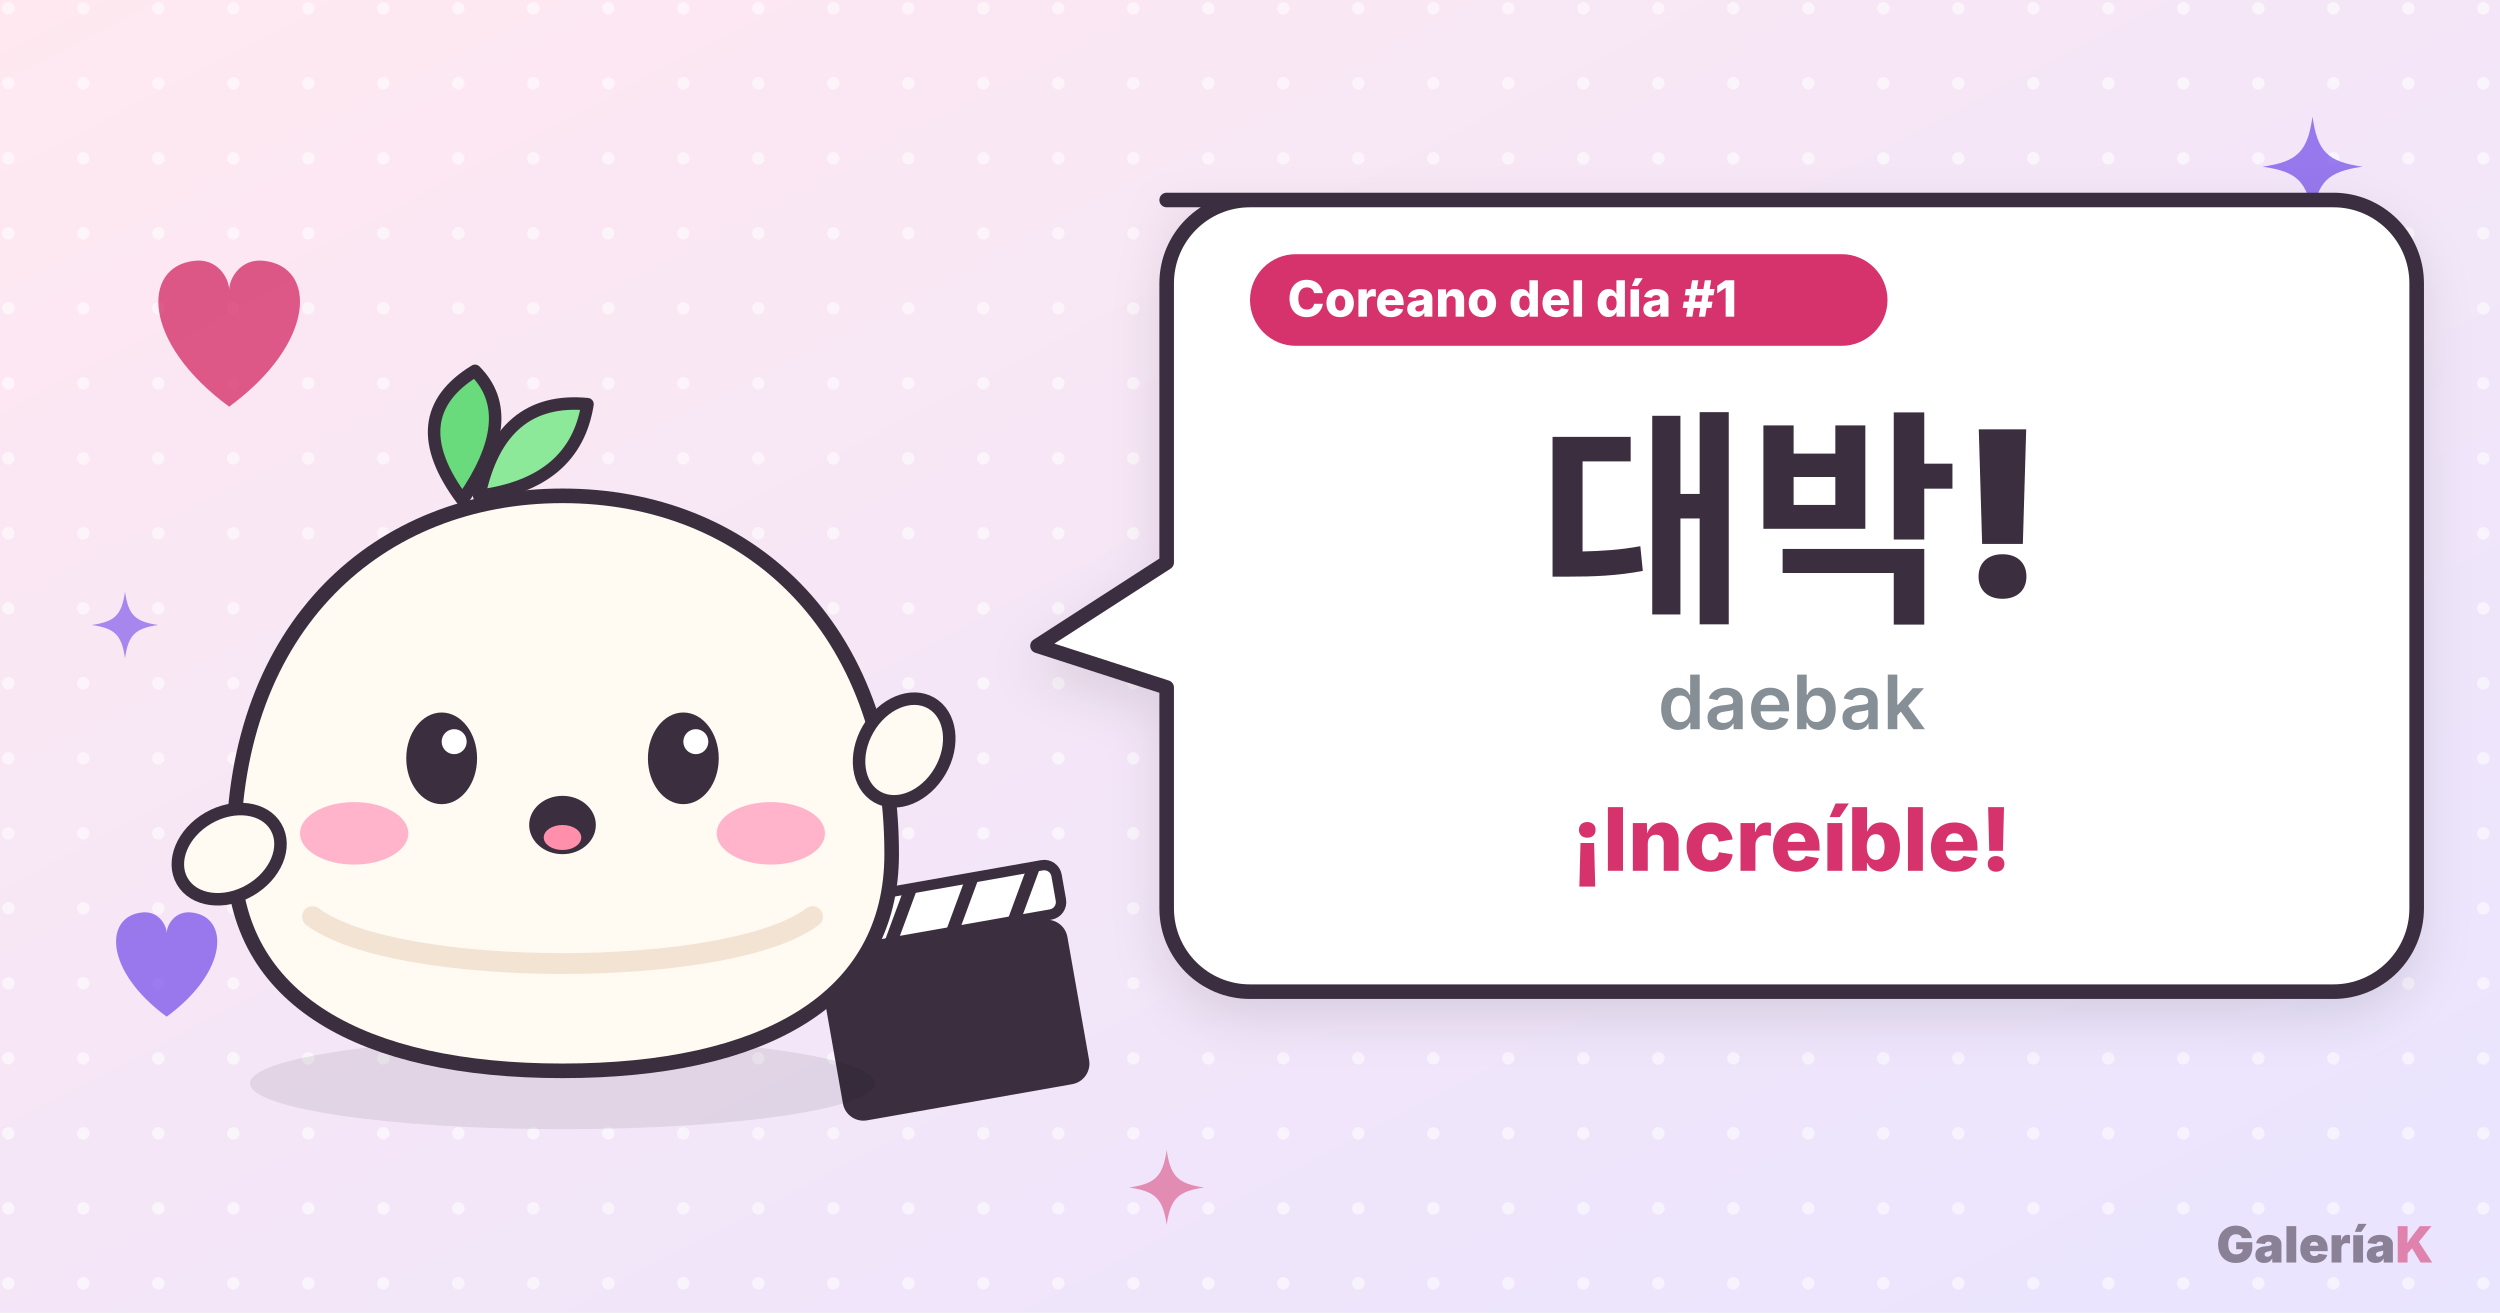
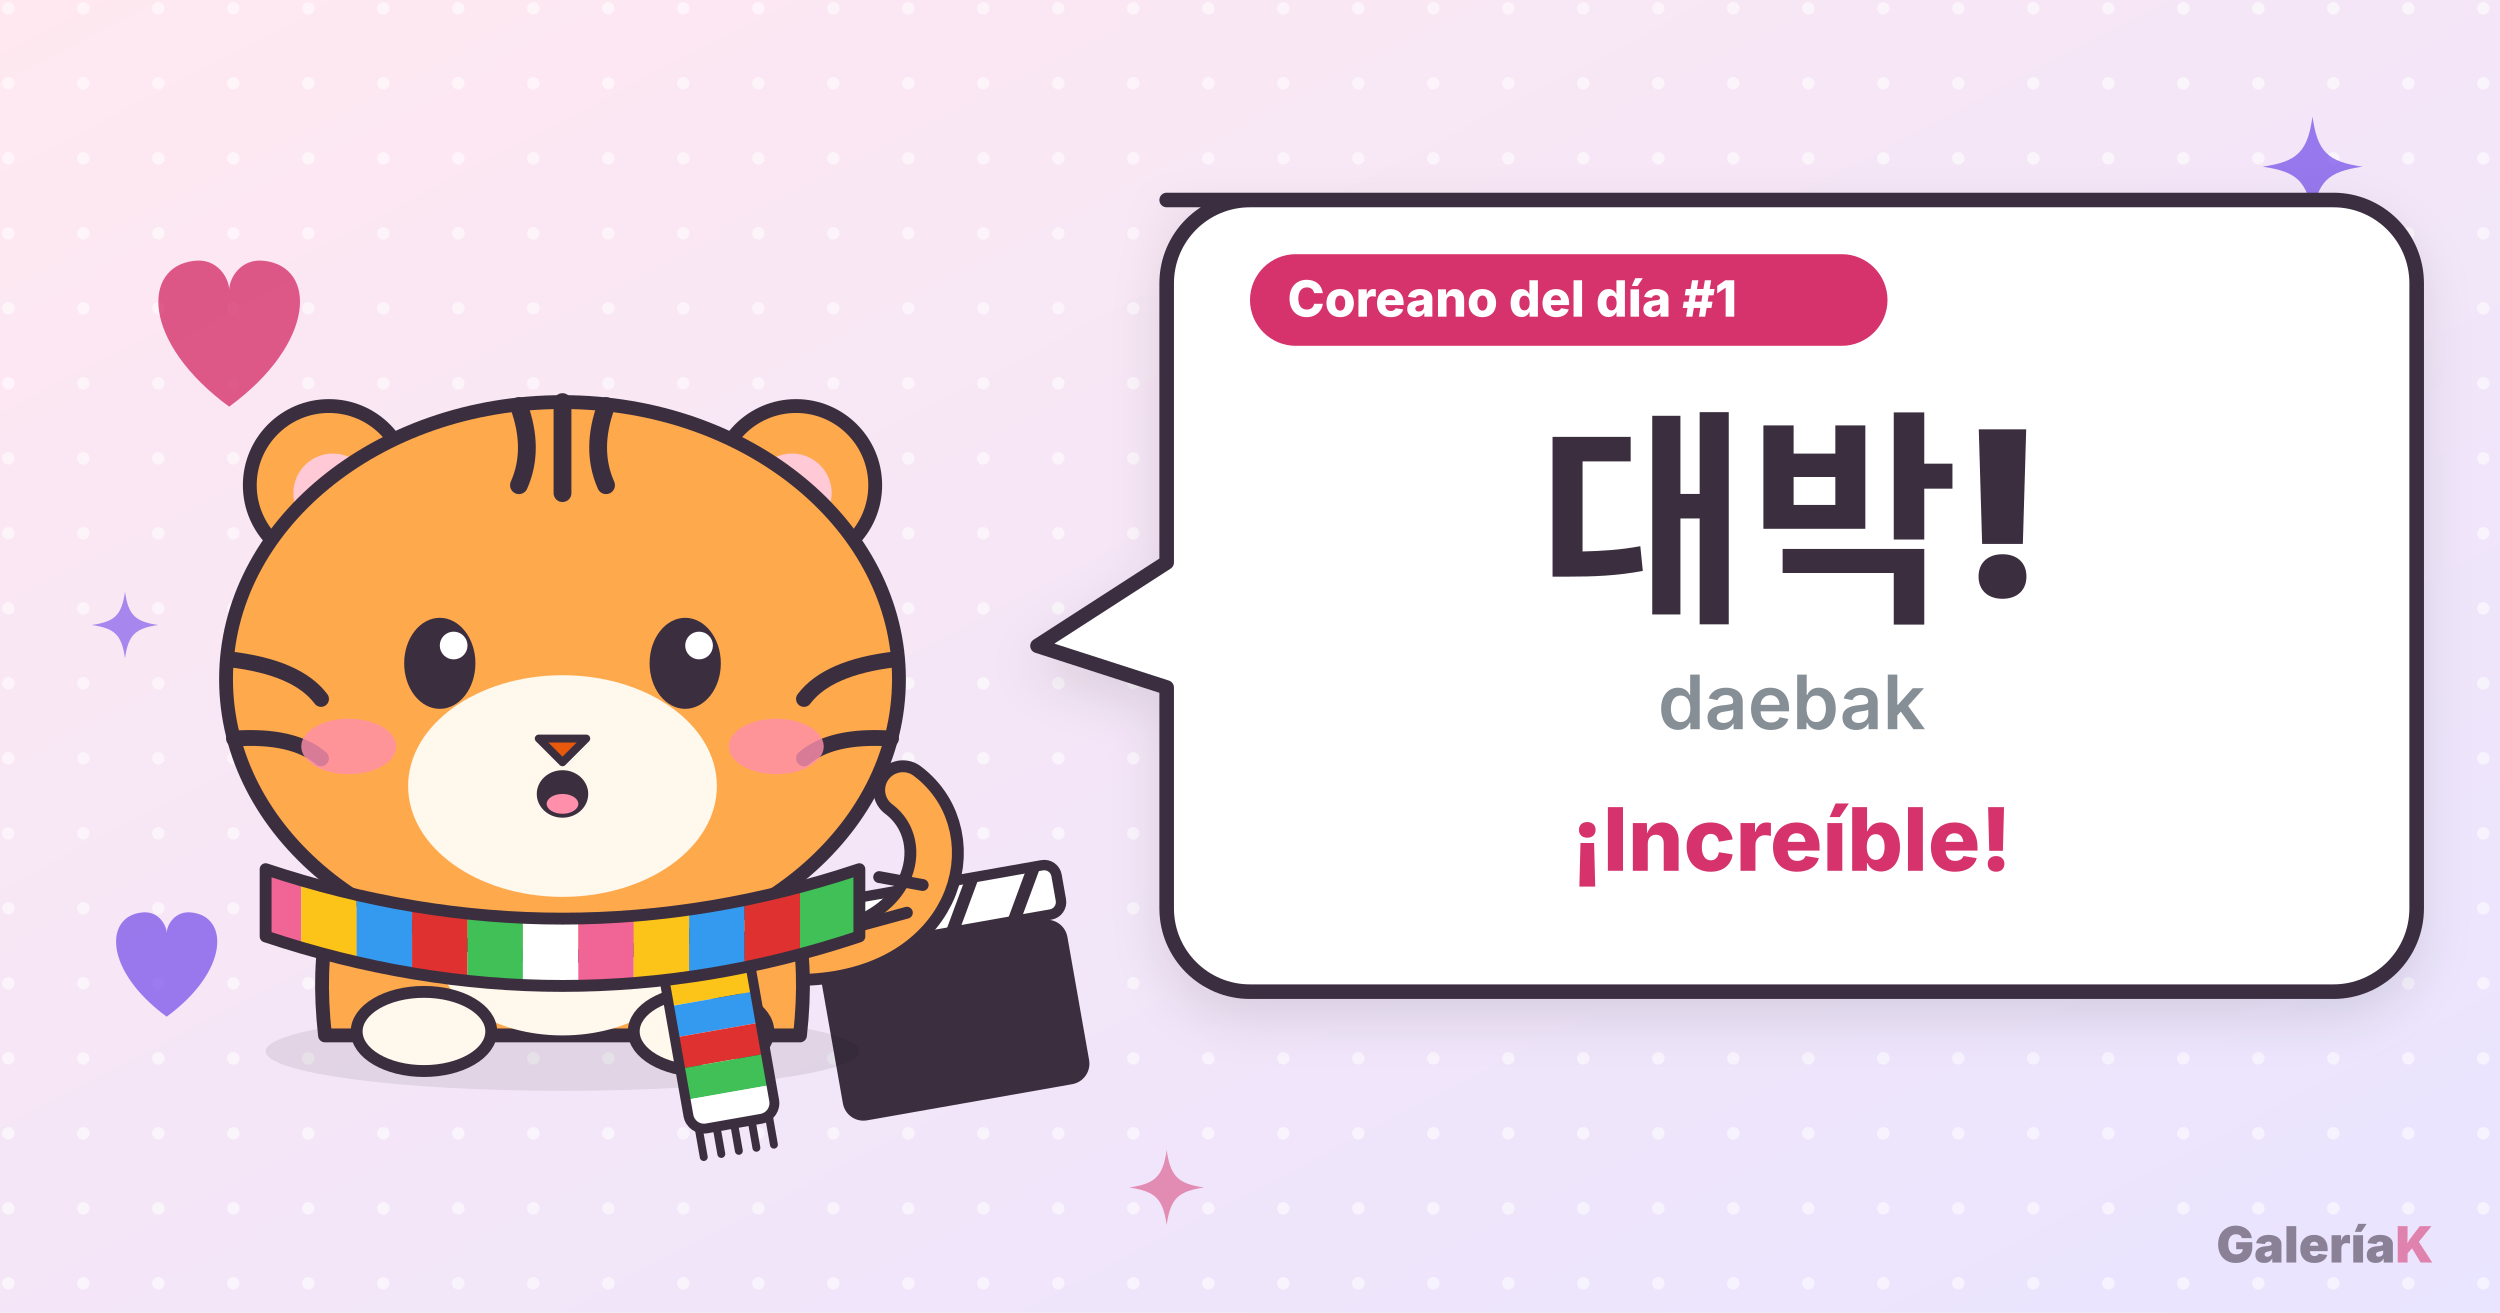
<svg xmlns="http://www.w3.org/2000/svg" viewBox="0 0 1200 630" width="1200" height="630" role="img" aria-label="Coreano del día #1: 대박! (daebak) — ¡Increíble!">
  <defs>
    <linearGradient id="bg" x1="0" y1="0" x2="1" y2="1">
      <stop offset="0" stop-color="#ffe8f0" />
      <stop offset="1" stop-color="#e9e4ff" />
    </linearGradient>
    <filter id="sh" x="-20%" y="-20%" width="140%" height="140%">
      <feDropShadow dx="0" dy="10" stdDeviation="12" flood-color="#000" flood-opacity=".10" />
    </filter>
    <pattern id="dots" width="36" height="36" patternUnits="userSpaceOnUse">
      <circle cx="4" cy="4" r="3" fill="#fff" opacity=".55" />
    </pattern>
  </defs>
  <rect width="1200" height="630" fill="url(#bg)" />
  <rect width="1200" height="630" fill="url(#dots)" />
  <path transform="translate(1110 80) scale(1.2)" d="M0-20C2-6 6-2 20 0 6 2 2 6 0 20-2 6-6 2-20 0-6-2-2-6 0-20z" fill="#7048e8" opacity="0.7" />
  <path transform="translate(560 570) scale(0.9)" d="M0-20C2-6 6-2 20 0 6 2 2 6 0 20-2 6-6 2-20 0-6-2-2-6 0-20z" fill="#d6336c" opacity="0.5" />
  <path transform="translate(60 300) scale(0.8)" d="M0-20C2-6 6-2 20 0 6 2 2 6 0 20-2 6-6 2-20 0-6-2-2-6 0-20z" fill="#7048e8" opacity="0.6" />
  <g transform="translate(455 470) rotate(-10)">
    <rect x="-60" y="-20" width="120" height="80" rx="10" fill="#3b2f3f" />
    <rect x="-60" y="-46" width="120" height="24" rx="6" fill="#fff" stroke="#3b2f3f" stroke-width="5" />
    <path d="M-40-46l-14 24M-10-46l-14 24M20-46l-14 24M50-46l-14 24" stroke="#3b2f3f" stroke-width="6" />
  </g>
  <path transform="translate(110 170) scale(1.4)" d="M0 18C-30-4-30-30-12-32C-4-33 0-26 0-22C0-26 4-33 12-32C30-30 30-4 0 18z" fill="#d6336c" opacity="0.8" />
  <path transform="translate(80 470) scale(1)" d="M0 18C-30-4-30-30-12-32C-4-33 0-26 0-22C0-26 4-33 12-32C30-30 30-4 0 18z" fill="#7048e8" opacity="0.7" />
-   <g transform="translate(270 370) scale(1.0)">
-     <ellipse cx="0" cy="150" rx="150" ry="22" fill="#000" opacity=".08" />
-     <path d="M-48-130q-30-40 6-62q22 22-6 62z" fill="#69db7c" stroke="#3b2f3f" stroke-width="6" stroke-linejoin="round" />
-     <path d="M-40-132q10-48 52-44q-6 38-52 44z" fill="#8ce99a" stroke="#3b2f3f" stroke-width="6" stroke-linejoin="round" />
-     <path d="M-158 40c0-110 70-172 158-172s158 62 158 172c0 70-62 104-158 104s-158-34-158-104z" fill="#fffaf2" stroke="#3b2f3f" stroke-width="7" />
-     <path d="M-120 70c40 30 200 30 240 0" fill="none" stroke="#f3e3d3" stroke-width="10" stroke-linecap="round" />
-     <ellipse cx="-58" cy="-6" rx="17" ry="22" fill="#3b2f3f" />
-     <ellipse cx="58" cy="-6" rx="17" ry="22" fill="#3b2f3f" />
-     <circle cx="-52" cy="-14" r="6" fill="#fff" />
-     <circle cx="64" cy="-14" r="6" fill="#fff" />
-     <ellipse cx="-100" cy="30" rx="26" ry="15" fill="#ffa8c5" opacity=".85" />
-     <ellipse cx="100" cy="30" rx="26" ry="15" fill="#ffa8c5" opacity=".85" />
-     <g transform="translate(0 0)">
-       <ellipse cx="0" cy="26" rx="16" ry="14" fill="#3b2f3f" />
-       <ellipse cx="0" cy="32" rx="9" ry="6" fill="#ff8fab" />
+   <g transform="translate(270 345) scale(0.95)">
+     <ellipse cx="0" cy="168" rx="150" ry="20" fill="#000" opacity=".08" />
+     <path d="M118 120c70 0 86-60 54-84" fill="none" stroke="#3b2f3f" stroke-width="30" stroke-linecap="round" />
+     <path d="M118 120c70 0 86-60 54-84" fill="none" stroke="#ffa94d" stroke-width="18" stroke-linecap="round" />
+     <path d="M160 80l22 4M152 104l22-6" stroke="#3b2f3f" stroke-width="6" stroke-linecap="round" />
+     <path d="M-120 160c-10-90 30-130 120-130s130 40 120 130z" fill="#ffa94d" stroke="#3b2f3f" stroke-width="7" stroke-linejoin="round" />
+     <ellipse cx="0" cy="120" rx="62" ry="40" fill="#fff8ec" />
+     <ellipse cx="-70" cy="158" rx="34" ry="20" fill="#fff8ec" stroke="#3b2f3f" stroke-width="6" />
+     <ellipse cx="70" cy="158" rx="34" ry="20" fill="#fff8ec" stroke="#3b2f3f" stroke-width="6" />
+     <circle cx="-118" cy="-118" r="40" fill="#ffa94d" stroke="#3b2f3f" stroke-width="7" />
+     <circle cx="118" cy="-118" r="40" fill="#ffa94d" stroke="#3b2f3f" stroke-width="7" />
+     <circle cx="-116" cy="-114" r="20" fill="#ffc9d6" />
+     <circle cx="116" cy="-114" r="20" fill="#ffc9d6" />
+     <ellipse cx="0" cy="-20" rx="170" ry="140" fill="#ffa94d" stroke="#3b2f3f" stroke-width="7" />
+     <path d="M-22-158q8 22 0 40M0-160v46M22-158q-8 22 0 40" fill="none" stroke="#3b2f3f" stroke-width="9" stroke-linecap="round" />
+     <path d="M-168-30q34 4 46 20M-166 10q30-2 44 10M168-30q-34 4-46 20M166 10q-30-2-44 10" fill="none" stroke="#3b2f3f" stroke-width="8" stroke-linecap="round" />
+     <ellipse cx="0" cy="34" rx="78" ry="56" fill="#fff8ec" />
+     <ellipse cx="-62" cy="-28" rx="18" ry="23" fill="#3b2f3f" />
+     <ellipse cx="62" cy="-28" rx="18" ry="23" fill="#3b2f3f" />
+     <circle cx="-55" cy="-37" r="7" fill="#fff" />
+     <circle cx="69" cy="-37" r="7" fill="#fff" />
+     <ellipse cx="-108" cy="14" rx="24" ry="14" fill="#ff8fab" opacity=".8" />
+     <ellipse cx="108" cy="14" rx="24" ry="14" fill="#ff8fab" opacity=".8" />
+     <path d="M-12 10h24l-12 12z" fill="#e8590c" stroke="#3b2f3f" stroke-width="4" stroke-linejoin="round" />
+     <g>
+       <ellipse cx="0" cy="38" rx="13" ry="12" fill="#3b2f3f" />
+       <ellipse cx="0" cy="43" rx="8" ry="5" fill="#ff8fab" />
    </g>
-     <ellipse cx="-160" cy="40" rx="26" ry="20" fill="#fffaf2" stroke="#3b2f3f" stroke-width="6" transform="rotate(-30 -160 40)" />
-     <ellipse cx="164" cy="-10" rx="26" ry="20" fill="#fffaf2" stroke="#3b2f3f" stroke-width="6" transform="rotate(-60 164 -10)" />
+     <g transform="translate(0 92)">
+       <g transform="translate(70 18) rotate(-10)">
+         <clipPath id="se">
+           <rect x="-22" y="0" width="44" height="96" rx="8" />
+         </clipPath>
+         <g clip-path="url(#se)">
+           <rect x="-22" y="0" width="44" height="16" fill="#f06595" />
+           <rect x="-22" y="16" width="44" height="16" fill="#fcc419" />
+           <rect x="-22" y="32" width="44" height="16" fill="#339af0" />
+           <rect x="-22" y="48" width="44" height="16" fill="#e03131" />
+           <rect x="-22" y="64" width="44" height="16" fill="#40c057" />
+           <rect x="-22" y="80" width="44" height="16" fill="#fff" />
+         </g>
+         <rect x="-22" y="0" width="44" height="96" rx="8" fill="none" stroke="#3b2f3f" stroke-width="5" />
+         <path d="M-18 96v14" stroke="#3b2f3f" stroke-width="4" stroke-linecap="round" />
+         <path d="M-9 96v14" stroke="#3b2f3f" stroke-width="4" stroke-linecap="round" />
+         <path d="M0 96v14" stroke="#3b2f3f" stroke-width="4" stroke-linecap="round" />
+         <path d="M9 96v14" stroke="#3b2f3f" stroke-width="4" stroke-linecap="round" />
+         <path d="M18 96v14" stroke="#3b2f3f" stroke-width="4" stroke-linecap="round" />
+       </g>
+       <clipPath id="sc">
+         <path d="M-150-16Q0 34 150-16L150 18Q0 68-150 18Z" />
+       </clipPath>
+       <g clip-path="url(#sc)">
+         <rect x="-160" y="-40" width="28" height="140" fill="#f06595" />
+         <rect x="-132" y="-40" width="28" height="140" fill="#fcc419" />
+         <rect x="-104" y="-40" width="28" height="140" fill="#339af0" />
+         <rect x="-76" y="-40" width="28" height="140" fill="#e03131" />
+         <rect x="-48" y="-40" width="28" height="140" fill="#40c057" />
+         <rect x="-20" y="-40" width="28" height="140" fill="#fff" />
+         <rect x="8" y="-40" width="28" height="140" fill="#f06595" />
+         <rect x="36" y="-40" width="28" height="140" fill="#fcc419" />
+         <rect x="64" y="-40" width="28" height="140" fill="#339af0" />
+         <rect x="92" y="-40" width="28" height="140" fill="#e03131" />
+         <rect x="120" y="-40" width="28" height="140" fill="#40c057" />
+         <rect x="148" y="-40" width="28" height="140" fill="#fff" />
+       </g>
+       <path d="M-150-16Q0 34 150-16L150 18Q0 68-150 18Z" fill="none" stroke="#3b2f3f" stroke-width="6" stroke-linejoin="round" />
+     </g>
  </g>
  <g filter="url(#sh)">
    <path d="M560 96h560a40 40 0 0 1 40 40v300a40 40 0 0 1-40 40H600a40 40 0 0 1-40-40V330l-62-20 62-40V136a40 40 0 0 1 40-40z" fill="#fff" stroke="#3b2f3f" stroke-width="7" stroke-linejoin="round" />
  </g>
  <rect x="600" y="122" width="306" height="44" rx="22" fill="#d6336c" />
  <text x="618" y="152" font-family="'Noto Sans KR','Apple SD Gothic Neo','Malgun Gothic',Inter,Arial,sans-serif" font-size="24" font-weight="800" fill="#fff">Coreano del día #1</text>
  <text x="860" y="290" text-anchor="middle" font-family="'Noto Sans KR','Apple SD Gothic Neo','Malgun Gothic',Inter,Arial,sans-serif" font-size="110" font-weight="900" fill="#3b2f3f">대박!</text>
  <text x="860" y="350" text-anchor="middle" font-family="'Noto Sans KR','Apple SD Gothic Neo','Malgun Gothic',Inter,Arial,sans-serif" font-size="36" font-weight="600" fill="#868e96">daebak</text>
  <text x="860" y="418" text-anchor="middle" font-family="'Noto Sans KR','Apple SD Gothic Neo','Malgun Gothic',Inter,Arial,sans-serif" font-size="42" font-weight="800" fill="#d6336c">¡Increíble!</text>
  <text x="1168" y="606" text-anchor="end" font-family="'Noto Sans KR','Apple SD Gothic Neo','Malgun Gothic',Inter,Arial,sans-serif" font-size="24" font-weight="900" fill="#3b2f3f" opacity=".55">Galería<tspan fill="#d6336c">K</tspan>
  </text>
</svg>
